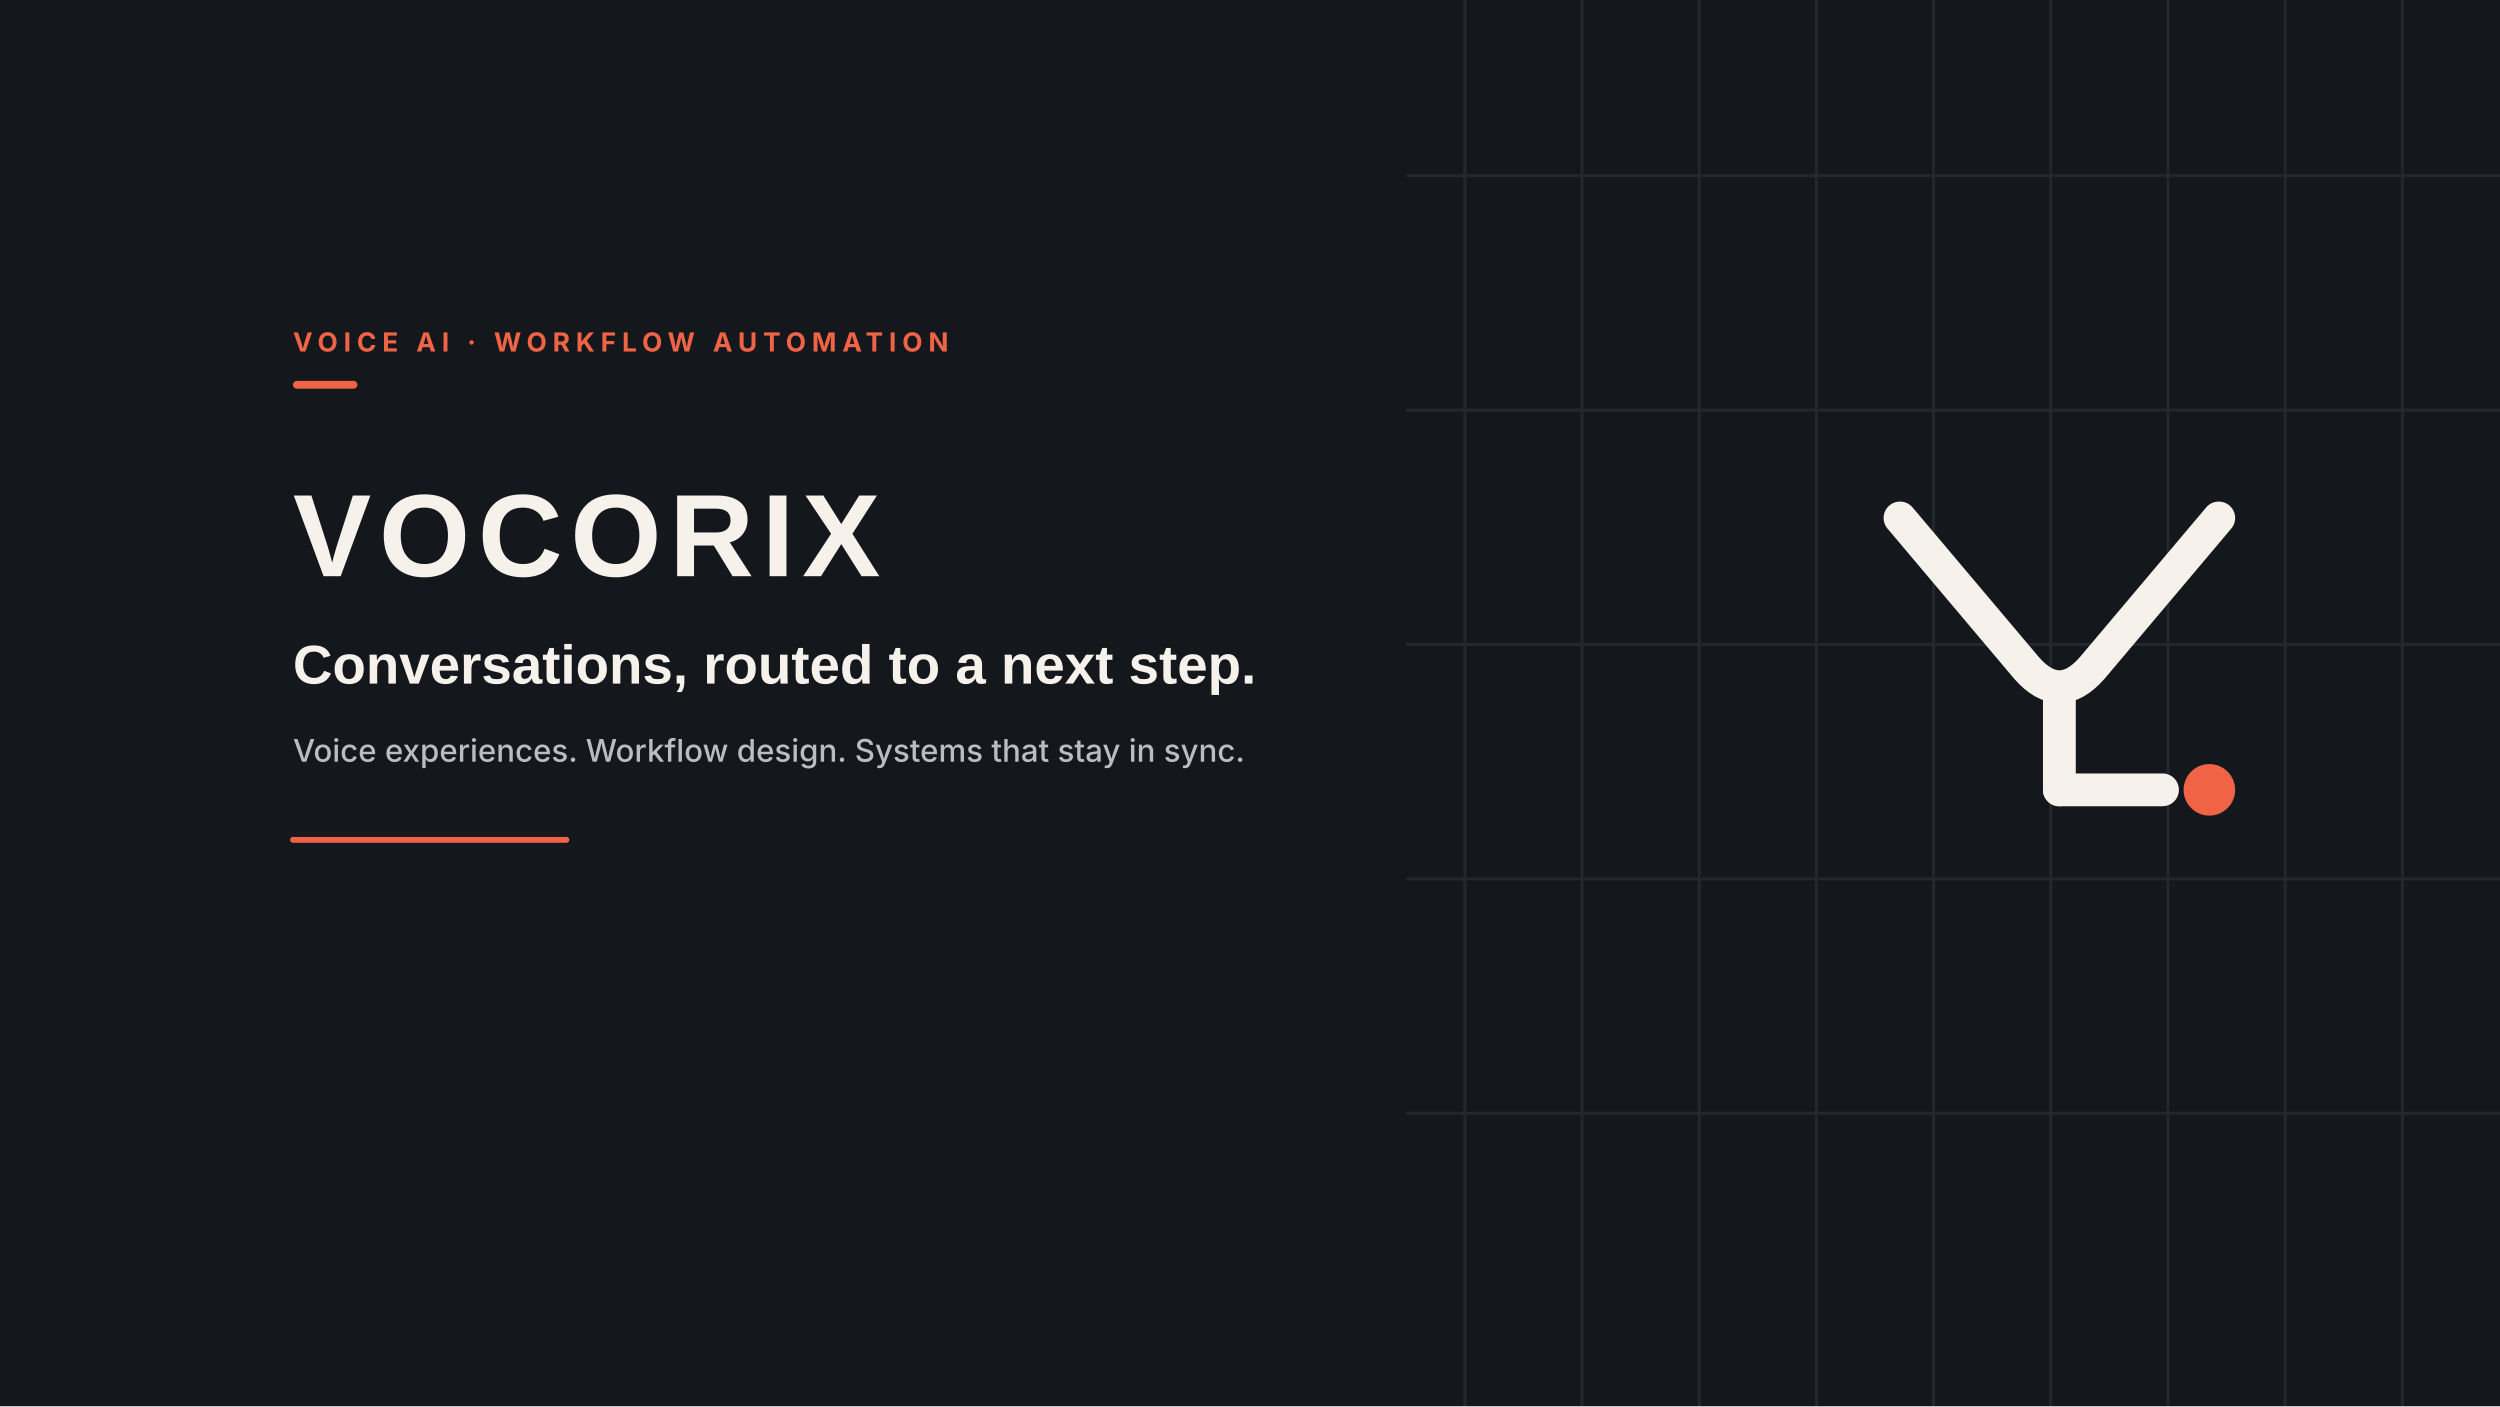
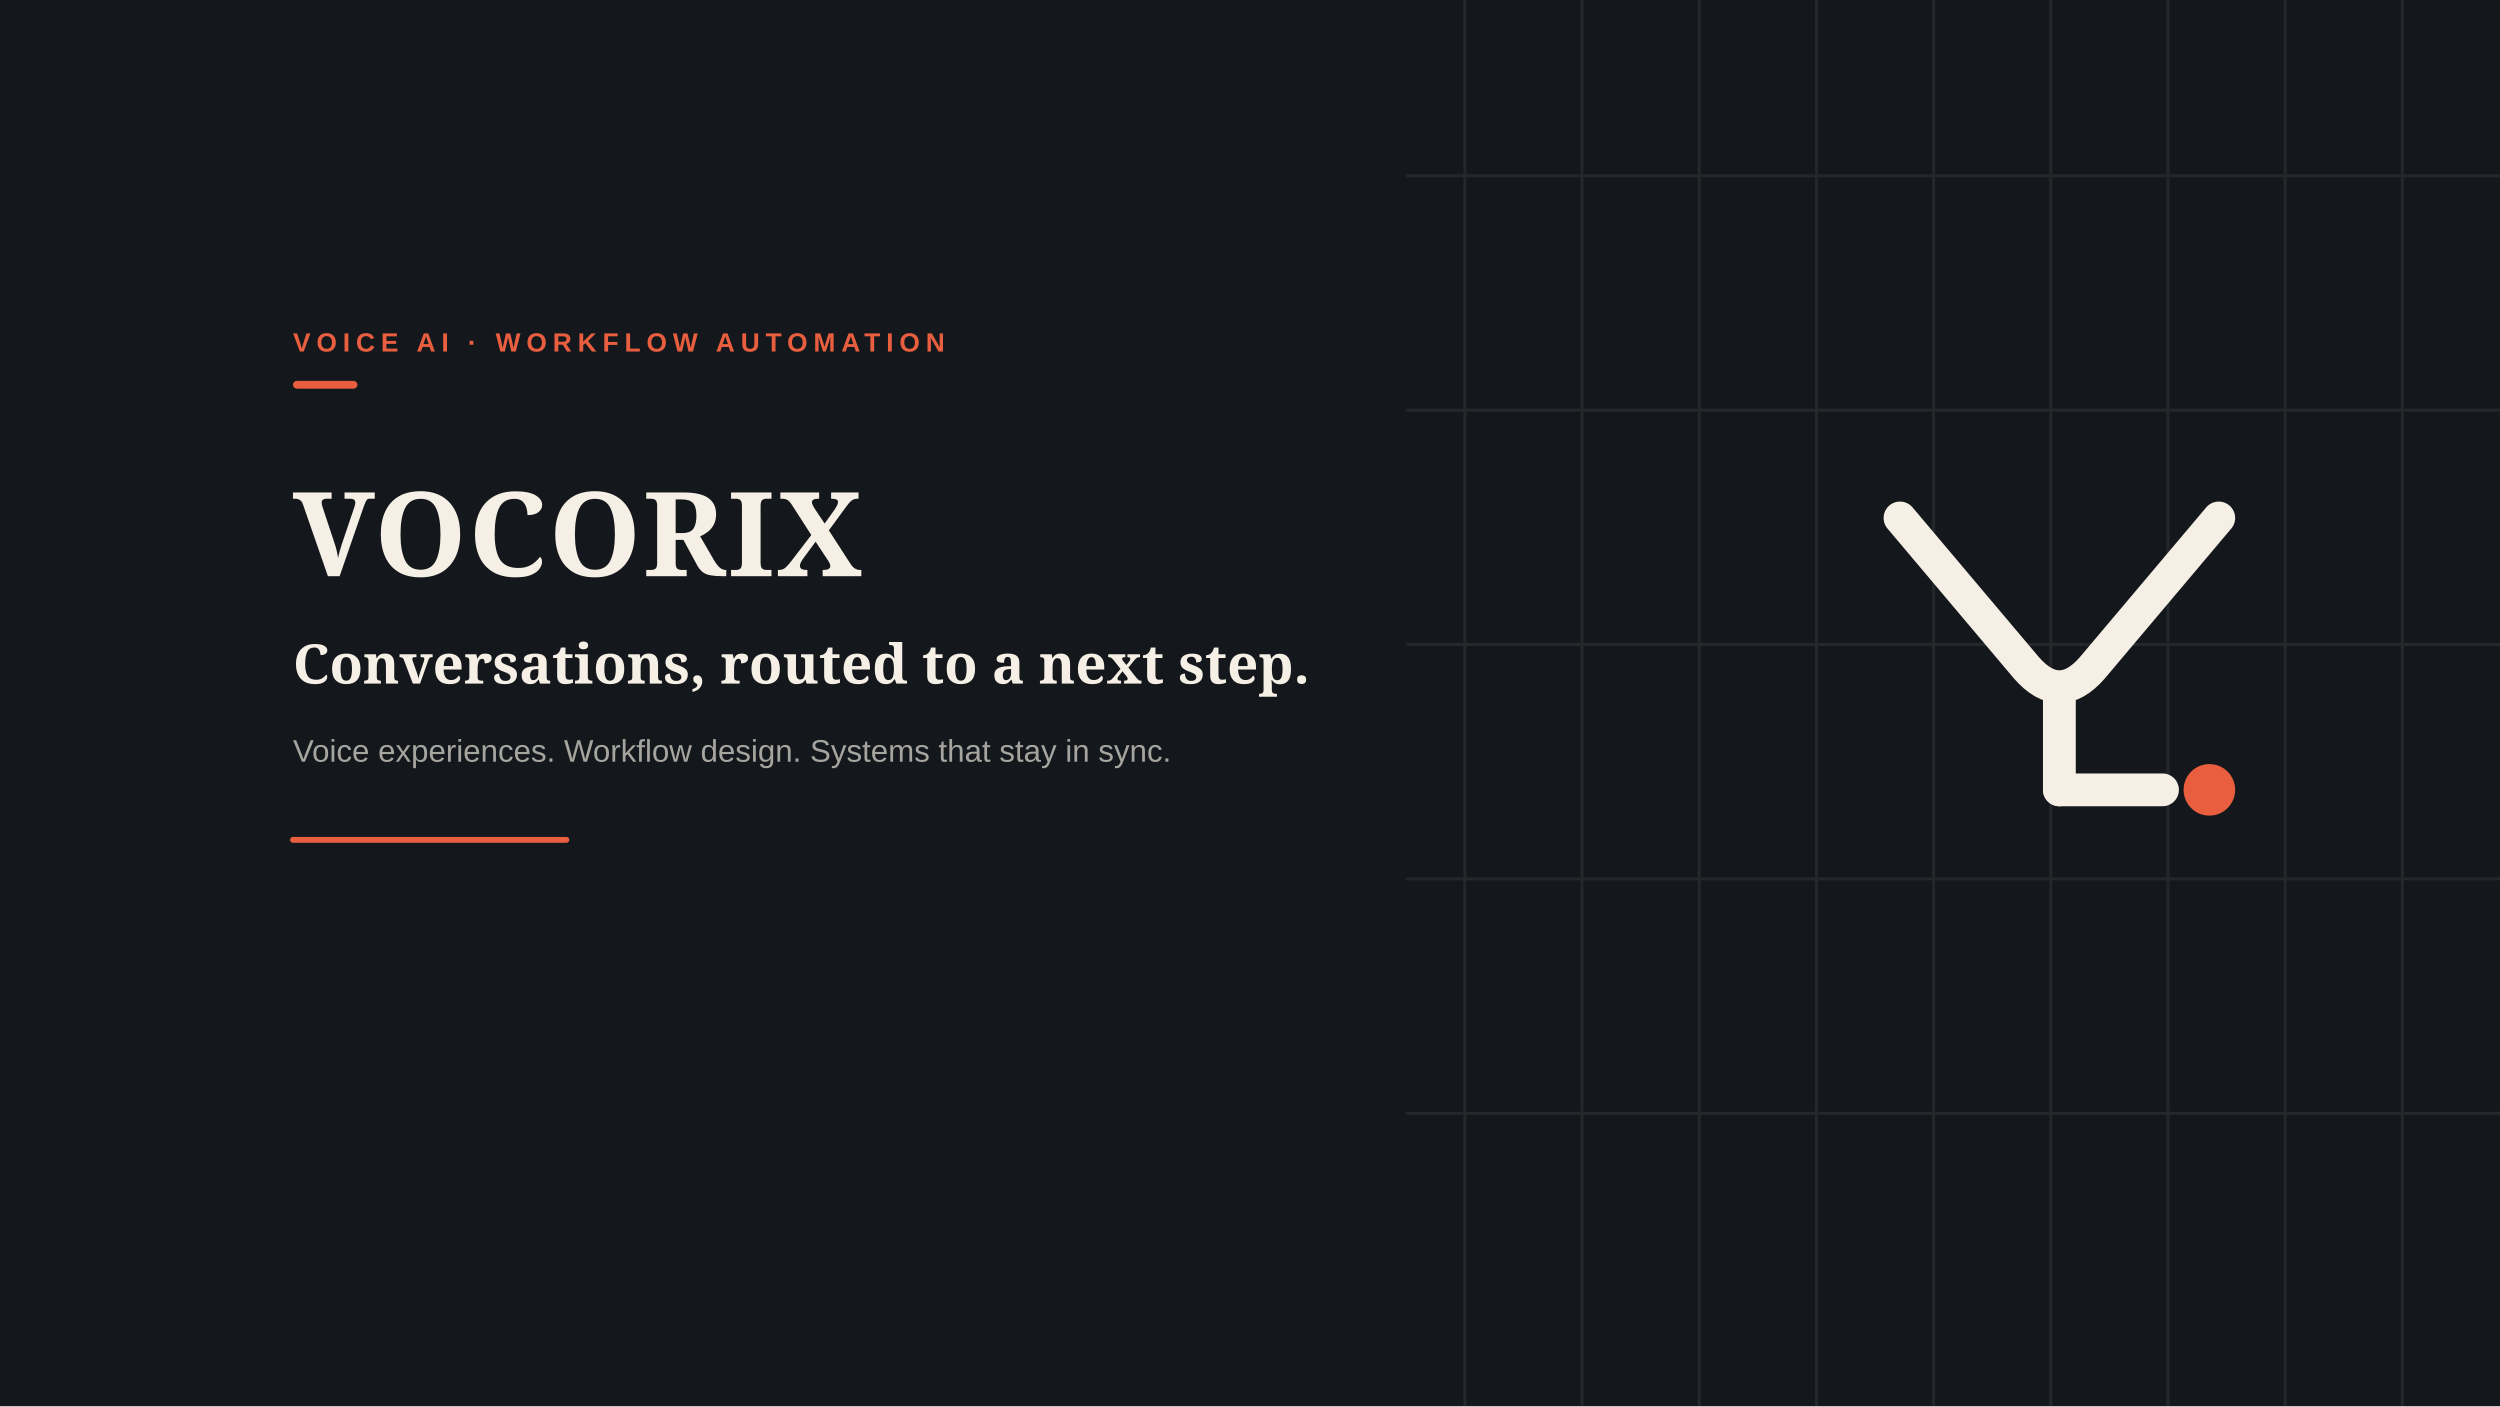
<svg xmlns="http://www.w3.org/2000/svg" width="2560" height="1440" viewBox="0 0 2560 1440" role="img" aria-labelledby="title desc">
  <rect width="2560" height="1440" fill="#14171B" />
-   <g opacity=".08" fill="none" stroke="#F6F2EB" stroke-width="3">
+   <g opacity=".08" fill="none" stroke="#F5EFE5" stroke-width="3">
    <path d="M1500 0V1440M1620 0V1440M1740 0V1440M1860 0V1440M1980 0V1440M2100 0V1440M2220 0V1440M2340 0V1440M2460 0V1440" />
    <path d="M1440 180H2560M1440 420H2560M1440 660H2560M1440 900H2560M1440 1140H2560" />
  </g>
-   <rect x="300" y="390" width="66" height="8" rx="4" fill="#F06445" />
-   <text x="300" y="360" fill="#F06445" font-family="Inter,Arial,sans-serif" font-size="27" font-weight="700" letter-spacing="6">VOICE AI · WORKFLOW AUTOMATION</text>
-   <text x="300" y="590" fill="#F6F2EB" font-family="Manrope,Arial,sans-serif" font-size="120" font-weight="800" letter-spacing="8">VOCORIX</text>
-   <text x="300" y="700" fill="#F6F2EB" font-family="Manrope,Arial,sans-serif" font-size="56" font-weight="600">Conversations, routed to a next step.</text>
-   <text x="300" y="780" fill="#B9BDC0" font-family="Inter,Arial,sans-serif" font-size="32" font-weight="500">Voice experiences. Workflow design. Systems that stay in sync.</text>
-   <path d="M300 860H580" stroke="#F06445" stroke-width="6" stroke-linecap="round" />
+   <rect x="300" y="390" width="66" height="8" rx="4" fill="#E95E3F" />
+   <text x="300" y="360" fill="#E95E3F" font-family="DM Sans,Arial,sans-serif" font-size="27" font-weight="700" letter-spacing="6">VOICE AI · WORKFLOW AUTOMATION</text>
+   <text x="300" y="590" fill="#F5EFE5" font-family="Playfair Display,Georgia,serif" font-size="120" font-weight="600" letter-spacing="2">VOCORIX</text>
+   <text x="300" y="700" fill="#F5EFE5" font-family="Playfair Display,Georgia,serif" font-size="56" font-weight="600">Conversations, routed to a next step.</text>
+   <text x="300" y="780" fill="#A6A49F" font-family="DM Sans,Arial,sans-serif" font-size="32" font-weight="500">Voice experiences. Workflow design. Systems that stay in sync.</text>
+   <path d="M300 860H580" stroke="#E95E3F" stroke-width="6" stroke-linecap="round" />
  <g transform="translate(1840 420) scale(4.8)">
-     <path d="M22 23 L49 55 Q56 63 63 55 L90 23" fill="none" stroke="#F6F2EB" stroke-width="7" stroke-linecap="round" stroke-linejoin="round" />
-     <path d="M56 60 V81" fill="none" stroke="#F6F2EB" stroke-width="7" stroke-linecap="round" />
-     <path d="M56 81 H78" fill="none" stroke="#F6F2EB" stroke-width="7" stroke-linecap="round" />
-     <circle cx="88" cy="81" r="5.5" fill="#F06445" />
+     <path d="M22 23 L49 55 Q56 63 63 55 L90 23" fill="none" stroke="#F5EFE5" stroke-width="7" stroke-linecap="round" stroke-linejoin="round" />
+     <path d="M56 60 V81" fill="none" stroke="#F5EFE5" stroke-width="7" stroke-linecap="round" />
+     <path d="M56 81 H78" fill="none" stroke="#F5EFE5" stroke-width="7" stroke-linecap="round" />
+     <circle cx="88" cy="81" r="5.5" fill="#E95E3F" />
  </g>
</svg>
